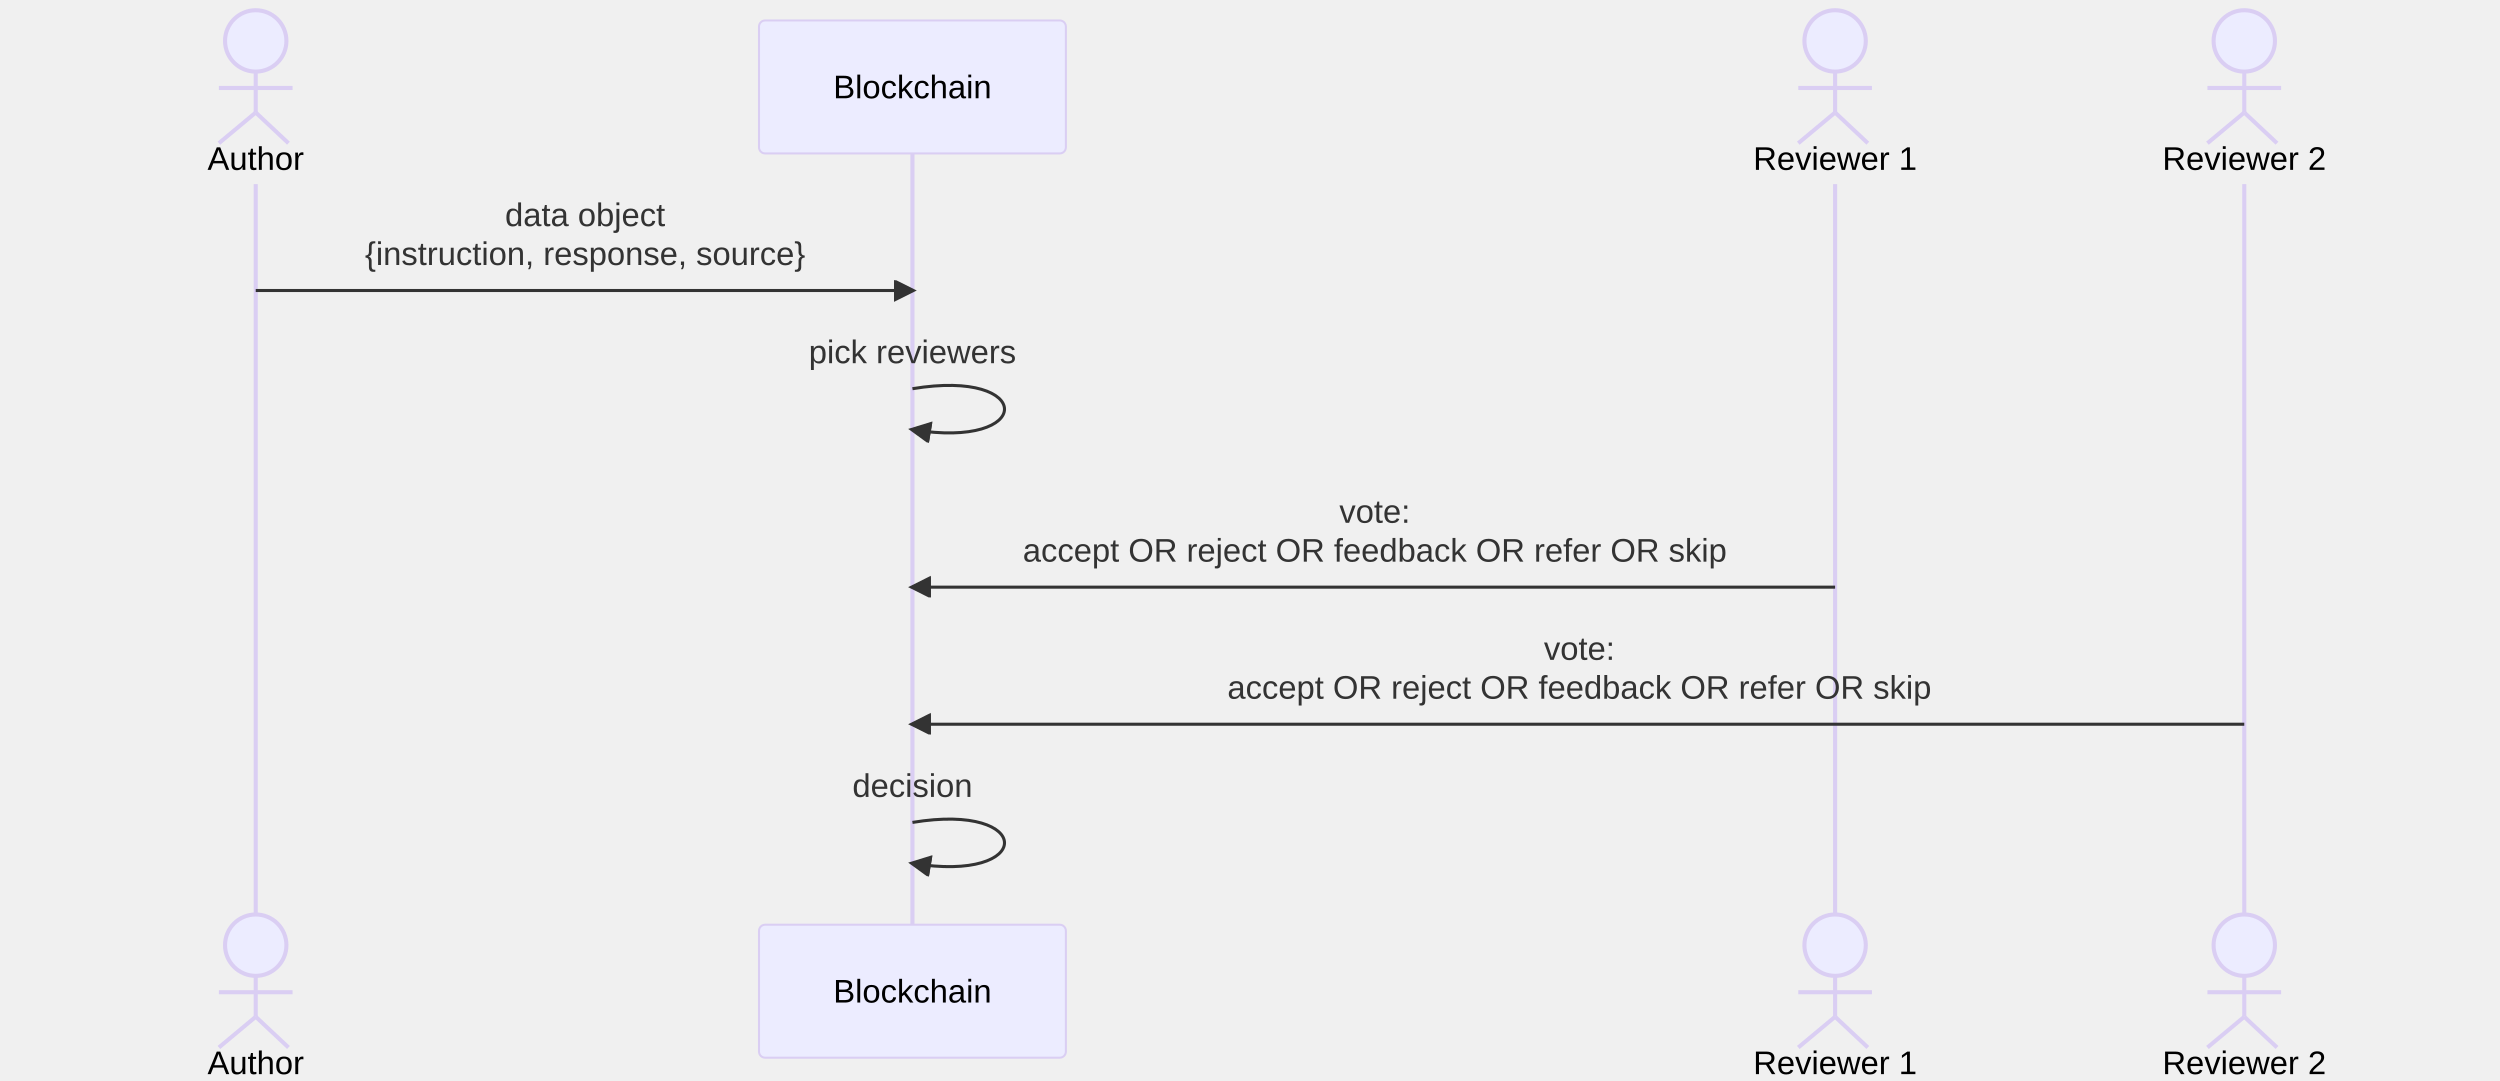
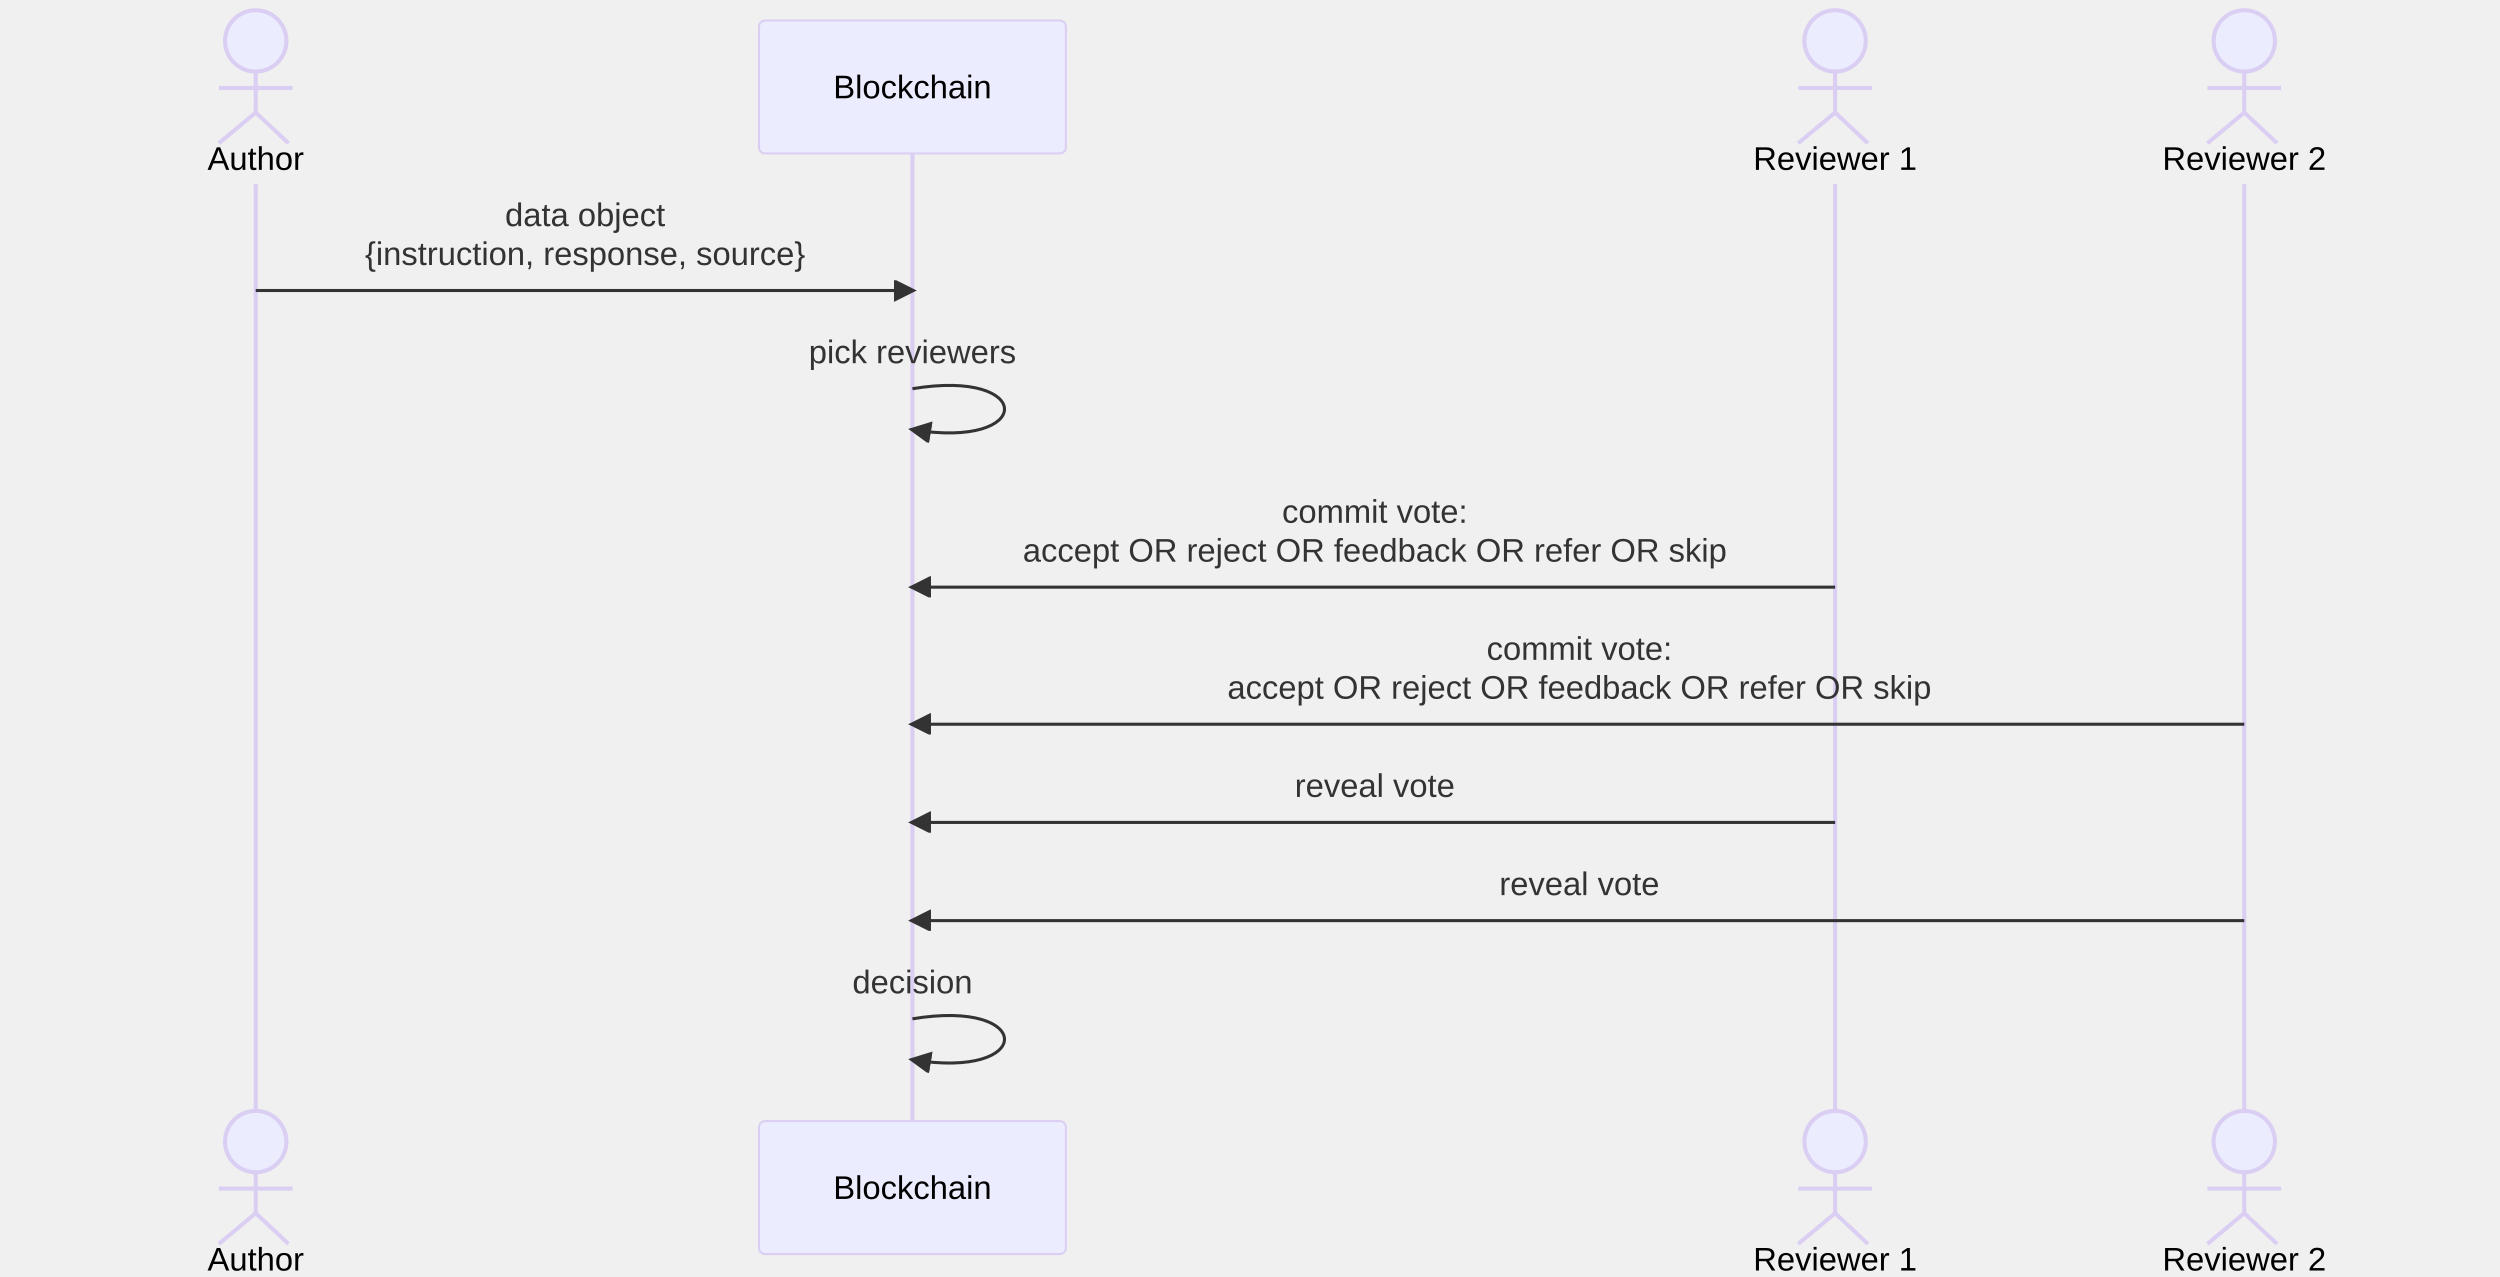
- <svg xmlns="http://www.w3.org/2000/svg" aria-roledescription="sequence" role="graphics-document document" viewBox="-50 -10 1222 528" style="max-width: 1222px; background-color: white;" width="100%" id="my-svg">
+ <svg xmlns="http://www.w3.org/2000/svg" aria-roledescription="sequence" role="graphics-document document" viewBox="-50 -10 1222 624" style="max-width: 1222px; background-color: white;" width="100%" id="my-svg">
  <g>
-     <rect class="actor" ry="3" rx="3" height="65" width="150" stroke="#666" fill="#eaeaea" y="442" x="321" />
-     <text style="text-anchor: middle; font-size: 16px; font-weight: 400;" class="actor" alignment-baseline="central" dominant-baseline="central" y="474.5" x="396">
+     <rect class="actor" ry="3" rx="3" height="65" width="150" stroke="#666" fill="#eaeaea" y="538" x="321" />
+     <text style="text-anchor: middle; font-size: 16px; font-weight: 400;" class="actor" alignment-baseline="central" dominant-baseline="central" y="570.5" x="396">
      <tspan dy="0" x="396">Blockchain</tspan>
    </text>
  </g>
  <g>
-     <line stroke="#999" stroke-width="0.5px" class="200" y2="442" x2="396" y1="5" x1="396" id="actor1" />
+     <line stroke="#999" stroke-width="0.5px" class="200" y2="538" x2="396" y1="5" x1="396" id="actor1" />
    <g id="root-1">
      <rect class="actor" ry="3" rx="3" height="65" width="150" stroke="#666" fill="#eaeaea" y="0" x="321" />
      <text style="text-anchor: middle; font-size: 16px; font-weight: 400;" class="actor" alignment-baseline="central" dominant-baseline="central" y="32.5" x="396">
        <tspan dy="0" x="396">Blockchain</tspan>
      </text>
    </g>
  </g>
  <style>#my-svg{font-family:"trebuchet ms",verdana,arial,sans-serif;font-size:16px;fill:#333;}#my-svg .error-icon{fill:#552222;}#my-svg .error-text{fill:#552222;stroke:#552222;}#my-svg .edge-thickness-normal{stroke-width:2px;}#my-svg .edge-thickness-thick{stroke-width:3.5px;}#my-svg .edge-pattern-solid{stroke-dasharray:0;}#my-svg .edge-pattern-dashed{stroke-dasharray:3;}#my-svg .edge-pattern-dotted{stroke-dasharray:2;}#my-svg .marker{fill:#333333;stroke:#333333;}#my-svg .marker.cross{stroke:#333333;}#my-svg svg{font-family:"trebuchet ms",verdana,arial,sans-serif;font-size:16px;}#my-svg .actor{stroke:hsl(259.626, 59.777%, 87.902%);fill:#ECECFF;}#my-svg text.actor&gt;tspan{fill:black;stroke:none;}#my-svg .actor-line{stroke:grey;}#my-svg .messageLine0{stroke-width:1.5;stroke-dasharray:none;stroke:#333;}#my-svg .messageLine1{stroke-width:1.5;stroke-dasharray:2,2;stroke:#333;}#my-svg #arrowhead path{fill:#333;stroke:#333;}#my-svg .sequenceNumber{fill:white;}#my-svg #sequencenumber{fill:#333;}#my-svg #crosshead path{fill:#333;stroke:#333;}#my-svg .messageText{fill:#333;stroke:none;}#my-svg .labelBox{stroke:hsl(259.626, 59.777%, 87.902%);fill:#ECECFF;}#my-svg .labelText,#my-svg .labelText&gt;tspan{fill:black;stroke:none;}#my-svg .loopText,#my-svg .loopText&gt;tspan{fill:black;stroke:none;}#my-svg .loopLine{stroke-width:2px;stroke-dasharray:2,2;stroke:hsl(259.626, 59.777%, 87.902%);fill:hsl(259.626, 59.777%, 87.902%);}#my-svg .note{stroke:#aaaa33;fill:#fff5ad;}#my-svg .noteText,#my-svg .noteText&gt;tspan{fill:black;stroke:none;}#my-svg .activation0{fill:#f4f4f4;stroke:#666;}#my-svg .activation1{fill:#f4f4f4;stroke:#666;}#my-svg .activation2{fill:#f4f4f4;stroke:#666;}#my-svg .actorPopupMenu{position:absolute;}#my-svg .actorPopupMenuPanel{position:absolute;fill:#ECECFF;box-shadow:0px 8px 16px 0px rgba(0,0,0,0.2);filter:drop-shadow(3px 5px 2px rgb(0 0 0 / 0.4));}#my-svg .actor-man line{stroke:hsl(259.626, 59.777%, 87.902%);fill:#ECECFF;}#my-svg .actor-man circle,#my-svg line{stroke:hsl(259.626, 59.777%, 87.902%);fill:#ECECFF;stroke-width:2px;}#my-svg :root{--mermaid-font-family:"trebuchet ms",verdana,arial,sans-serif;}</style>
  <g />
  <defs>
    <symbol height="24" width="24" id="computer">
      <path d="M2 2v13h20v-13h-20zm18 11h-16v-9h16v9zm-10.228 6l.466-1h3.524l.467 1h-4.457zm14.228 3h-24l2-6h2.104l-1.33 4h18.45l-1.297-4h2.073l2 6zm-5-10h-14v-7h14v7z" transform="scale(.5)" />
    </symbol>
  </defs>
  <defs>
    <symbol clip-rule="evenodd" fill-rule="evenodd" id="database">
      <path d="M12.258.001l.256.004.255.005.253.008.251.01.249.012.247.015.246.016.242.019.241.02.239.023.236.024.233.027.231.028.229.031.225.032.223.034.22.036.217.038.214.04.211.041.208.043.205.045.201.046.198.048.194.05.191.051.187.053.183.054.18.056.175.057.172.059.168.06.163.061.16.063.155.064.15.066.074.033.073.033.071.034.07.034.069.035.068.035.067.035.066.035.064.036.064.036.062.036.06.036.06.037.058.037.058.037.055.038.055.038.053.038.052.038.051.039.05.039.048.039.047.039.045.04.044.04.043.04.041.04.04.041.039.041.037.041.036.041.034.041.033.042.032.042.03.042.029.042.027.042.026.043.024.043.023.043.021.043.02.043.018.044.017.043.015.044.013.044.012.044.011.045.009.044.007.045.006.045.004.045.002.045.001.045v17l-.001.045-.002.045-.004.045-.006.045-.007.045-.009.044-.011.045-.012.044-.013.044-.015.044-.017.043-.018.044-.02.043-.021.043-.023.043-.024.043-.026.043-.027.042-.029.042-.03.042-.032.042-.033.042-.034.041-.036.041-.037.041-.039.041-.04.041-.041.04-.043.04-.044.04-.045.04-.047.039-.048.039-.05.039-.051.039-.052.038-.053.038-.055.038-.055.038-.058.037-.058.037-.06.037-.06.036-.062.036-.064.036-.064.036-.066.035-.067.035-.068.035-.069.035-.07.034-.071.034-.073.033-.074.033-.15.066-.155.064-.16.063-.163.061-.168.06-.172.059-.175.057-.18.056-.183.054-.187.053-.191.051-.194.05-.198.048-.201.046-.205.045-.208.043-.211.041-.214.04-.217.038-.22.036-.223.034-.225.032-.229.031-.231.028-.233.027-.236.024-.239.023-.241.02-.242.019-.246.016-.247.015-.249.012-.251.01-.253.008-.255.005-.256.004-.258.001-.258-.001-.256-.004-.255-.005-.253-.008-.251-.01-.249-.012-.247-.015-.245-.016-.243-.019-.241-.02-.238-.023-.236-.024-.234-.027-.231-.028-.228-.031-.226-.032-.223-.034-.22-.036-.217-.038-.214-.04-.211-.041-.208-.043-.204-.045-.201-.046-.198-.048-.195-.05-.19-.051-.187-.053-.184-.054-.179-.056-.176-.057-.172-.059-.167-.06-.164-.061-.159-.063-.155-.064-.151-.066-.074-.033-.072-.033-.072-.034-.07-.034-.069-.035-.068-.035-.067-.035-.066-.035-.064-.036-.063-.036-.062-.036-.061-.036-.06-.037-.058-.037-.057-.037-.056-.038-.055-.038-.053-.038-.052-.038-.051-.039-.049-.039-.049-.039-.046-.039-.046-.04-.044-.04-.043-.04-.041-.04-.04-.041-.039-.041-.037-.041-.036-.041-.034-.041-.033-.042-.032-.042-.03-.042-.029-.042-.027-.042-.026-.043-.024-.043-.023-.043-.021-.043-.02-.043-.018-.044-.017-.043-.015-.044-.013-.044-.012-.044-.011-.045-.009-.044-.007-.045-.006-.045-.004-.045-.002-.045-.001-.045v-17l.001-.045.002-.045.004-.045.006-.045.007-.045.009-.044.011-.045.012-.044.013-.044.015-.044.017-.043.018-.044.02-.043.021-.043.023-.043.024-.043.026-.043.027-.042.029-.042.03-.042.032-.042.033-.042.034-.041.036-.041.037-.041.039-.041.04-.041.041-.04.043-.04.044-.04.046-.04.046-.039.049-.039.049-.039.051-.039.052-.038.053-.038.055-.038.056-.038.057-.037.058-.037.06-.037.061-.036.062-.036.063-.036.064-.036.066-.035.067-.035.068-.035.069-.035.07-.034.072-.034.072-.033.074-.033.151-.066.155-.064.159-.063.164-.061.167-.06.172-.059.176-.057.179-.056.184-.054.187-.053.19-.051.195-.05.198-.048.201-.046.204-.045.208-.043.211-.041.214-.04.217-.038.22-.036.223-.034.226-.032.228-.031.231-.028.234-.027.236-.024.238-.023.241-.02.243-.019.245-.016.247-.015.249-.012.251-.01.253-.008.255-.005.256-.004.258-.001.258.001zm-9.258 20.499v.01l.001.021.003.021.004.022.005.021.006.022.007.022.009.023.01.022.011.023.012.023.013.023.015.023.016.024.017.023.018.024.019.024.021.024.022.025.023.024.024.025.052.049.056.05.061.051.066.051.07.051.075.051.079.052.084.052.088.052.092.052.097.052.102.051.105.052.11.052.114.051.119.051.123.051.127.05.131.05.135.05.139.048.144.049.147.047.152.047.155.047.16.045.163.045.167.043.171.043.176.041.178.041.183.039.187.039.19.037.194.035.197.035.202.033.204.031.209.03.212.029.216.027.219.025.222.024.226.021.23.02.233.018.236.016.24.015.243.012.246.01.249.008.253.005.256.004.259.001.26-.001.257-.004.254-.005.25-.008.247-.011.244-.012.241-.014.237-.016.233-.018.231-.021.226-.021.224-.024.22-.026.216-.027.212-.028.21-.031.205-.031.202-.034.198-.034.194-.036.191-.037.187-.039.183-.04.179-.04.175-.042.172-.043.168-.044.163-.045.16-.046.155-.046.152-.047.148-.048.143-.049.139-.049.136-.05.131-.05.126-.05.123-.051.118-.052.114-.051.11-.052.106-.052.101-.052.096-.052.092-.052.088-.053.083-.051.079-.052.074-.052.07-.051.065-.051.06-.051.056-.05.051-.05.023-.024.023-.025.021-.024.02-.024.019-.024.018-.024.017-.024.015-.023.014-.024.013-.023.012-.023.01-.023.01-.022.008-.022.006-.022.006-.022.004-.022.004-.021.001-.021.001-.021v-4.127l-.077.055-.08.053-.083.054-.085.053-.087.052-.09.052-.093.051-.095.05-.097.05-.1.049-.102.049-.105.048-.106.047-.109.047-.111.046-.114.045-.115.045-.118.044-.12.043-.122.042-.124.042-.126.041-.128.04-.13.04-.132.038-.134.038-.135.037-.138.037-.139.035-.142.035-.143.034-.144.033-.147.032-.148.031-.15.03-.151.03-.153.029-.154.027-.156.027-.158.026-.159.025-.161.024-.162.023-.163.022-.165.021-.166.02-.167.019-.169.018-.169.017-.171.016-.173.015-.173.014-.175.013-.175.012-.177.011-.178.01-.179.008-.179.008-.181.006-.182.005-.182.004-.184.003-.184.002h-.37l-.184-.002-.184-.003-.182-.004-.182-.005-.181-.006-.179-.008-.179-.008-.178-.01-.176-.011-.176-.012-.175-.013-.173-.014-.172-.015-.171-.016-.17-.017-.169-.018-.167-.019-.166-.02-.165-.021-.163-.022-.162-.023-.161-.024-.159-.025-.157-.026-.156-.027-.155-.027-.153-.029-.151-.03-.15-.03-.148-.031-.146-.032-.145-.033-.143-.034-.141-.035-.14-.035-.137-.037-.136-.037-.134-.038-.132-.038-.13-.04-.128-.04-.126-.041-.124-.042-.122-.042-.12-.044-.117-.043-.116-.045-.113-.045-.112-.046-.109-.047-.106-.047-.105-.048-.102-.049-.1-.049-.097-.05-.095-.05-.093-.052-.09-.051-.087-.052-.085-.053-.083-.054-.08-.054-.077-.054v4.127zm0-5.654v.011l.001.021.003.021.004.021.005.022.006.022.007.022.009.022.01.022.011.023.012.023.013.023.015.024.016.023.017.024.018.024.019.024.021.024.022.024.023.025.024.024.052.05.056.05.061.05.066.051.07.051.075.052.079.051.084.052.088.052.092.052.097.052.102.052.105.052.11.051.114.051.119.052.123.05.127.051.131.05.135.049.139.049.144.048.147.048.152.047.155.046.16.045.163.045.167.044.171.042.176.042.178.04.183.04.187.038.19.037.194.036.197.034.202.033.204.032.209.03.212.028.216.027.219.025.222.024.226.022.23.02.233.018.236.016.24.014.243.012.246.01.249.008.253.006.256.003.259.001.26-.001.257-.003.254-.006.25-.008.247-.01.244-.012.241-.015.237-.016.233-.018.231-.02.226-.022.224-.024.22-.025.216-.027.212-.029.21-.03.205-.032.202-.033.198-.035.194-.036.191-.037.187-.039.183-.039.179-.041.175-.042.172-.043.168-.044.163-.045.16-.045.155-.047.152-.047.148-.048.143-.048.139-.05.136-.049.131-.05.126-.051.123-.051.118-.051.114-.052.11-.052.106-.052.101-.052.096-.052.092-.052.088-.052.083-.052.079-.052.074-.051.07-.052.065-.051.06-.05.056-.051.051-.049.023-.025.023-.024.021-.025.02-.024.019-.024.018-.024.017-.024.015-.023.014-.023.013-.024.012-.022.01-.023.01-.023.008-.022.006-.022.006-.022.004-.021.004-.022.001-.021.001-.021v-4.139l-.077.054-.08.054-.083.054-.085.052-.087.053-.09.051-.093.051-.095.051-.097.05-.1.049-.102.049-.105.048-.106.047-.109.047-.111.046-.114.045-.115.044-.118.044-.12.044-.122.042-.124.042-.126.041-.128.04-.13.039-.132.039-.134.038-.135.037-.138.036-.139.036-.142.035-.143.033-.144.033-.147.033-.148.031-.15.03-.151.03-.153.028-.154.028-.156.027-.158.026-.159.025-.161.024-.162.023-.163.022-.165.021-.166.02-.167.019-.169.018-.169.017-.171.016-.173.015-.173.014-.175.013-.175.012-.177.011-.178.009-.179.009-.179.007-.181.007-.182.005-.182.004-.184.003-.184.002h-.37l-.184-.002-.184-.003-.182-.004-.182-.005-.181-.007-.179-.007-.179-.009-.178-.009-.176-.011-.176-.012-.175-.013-.173-.014-.172-.015-.171-.016-.17-.017-.169-.018-.167-.019-.166-.02-.165-.021-.163-.022-.162-.023-.161-.024-.159-.025-.157-.026-.156-.027-.155-.028-.153-.028-.151-.03-.15-.03-.148-.031-.146-.033-.145-.033-.143-.033-.141-.035-.14-.036-.137-.036-.136-.037-.134-.038-.132-.039-.13-.039-.128-.04-.126-.041-.124-.042-.122-.043-.12-.043-.117-.044-.116-.044-.113-.046-.112-.046-.109-.046-.106-.047-.105-.048-.102-.049-.1-.049-.097-.05-.095-.051-.093-.051-.09-.051-.087-.053-.085-.052-.083-.054-.08-.054-.077-.054v4.139zm0-5.666v.011l.001.02.003.022.004.021.005.022.006.021.007.022.009.023.01.022.011.023.012.023.013.023.015.023.016.024.017.024.018.023.019.024.021.025.022.024.023.024.024.025.052.05.056.05.061.05.066.051.07.051.075.052.079.051.084.052.088.052.092.052.097.052.102.052.105.051.11.052.114.051.119.051.123.051.127.05.131.05.135.05.139.049.144.048.147.048.152.047.155.046.16.045.163.045.167.043.171.043.176.042.178.04.183.04.187.038.19.037.194.036.197.034.202.033.204.032.209.03.212.028.216.027.219.025.222.024.226.021.23.02.233.018.236.017.24.014.243.012.246.01.249.008.253.006.256.003.259.001.26-.001.257-.003.254-.006.25-.008.247-.01.244-.013.241-.014.237-.016.233-.018.231-.02.226-.022.224-.024.22-.025.216-.027.212-.029.21-.03.205-.032.202-.033.198-.035.194-.036.191-.037.187-.039.183-.039.179-.041.175-.042.172-.043.168-.044.163-.045.16-.045.155-.047.152-.047.148-.048.143-.049.139-.049.136-.049.131-.051.126-.05.123-.051.118-.052.114-.051.11-.052.106-.052.101-.052.096-.052.092-.052.088-.052.083-.052.079-.052.074-.052.07-.051.065-.051.06-.051.056-.05.051-.049.023-.025.023-.025.021-.024.02-.024.019-.024.018-.024.017-.024.015-.023.014-.024.013-.023.012-.023.01-.022.01-.023.008-.022.006-.022.006-.022.004-.022.004-.021.001-.021.001-.021v-4.153l-.077.054-.08.054-.083.053-.085.053-.087.053-.09.051-.093.051-.095.051-.097.05-.1.049-.102.048-.105.048-.106.048-.109.046-.111.046-.114.046-.115.044-.118.044-.12.043-.122.043-.124.042-.126.041-.128.04-.13.039-.132.039-.134.038-.135.037-.138.036-.139.036-.142.034-.143.034-.144.033-.147.032-.148.032-.15.03-.151.03-.153.028-.154.028-.156.027-.158.026-.159.024-.161.024-.162.023-.163.023-.165.021-.166.02-.167.019-.169.018-.169.017-.171.016-.173.015-.173.014-.175.013-.175.012-.177.01-.178.01-.179.009-.179.007-.181.006-.182.006-.182.004-.184.003-.184.001-.185.001-.185-.001-.184-.001-.184-.003-.182-.004-.182-.006-.181-.006-.179-.007-.179-.009-.178-.01-.176-.01-.176-.012-.175-.013-.173-.014-.172-.015-.171-.016-.17-.017-.169-.018-.167-.019-.166-.02-.165-.021-.163-.023-.162-.023-.161-.024-.159-.024-.157-.026-.156-.027-.155-.028-.153-.028-.151-.03-.15-.03-.148-.032-.146-.032-.145-.033-.143-.034-.141-.034-.14-.036-.137-.036-.136-.037-.134-.038-.132-.039-.13-.039-.128-.041-.126-.041-.124-.041-.122-.043-.12-.043-.117-.044-.116-.044-.113-.046-.112-.046-.109-.046-.106-.048-.105-.048-.102-.048-.1-.05-.097-.049-.095-.051-.093-.051-.09-.052-.087-.052-.085-.053-.083-.053-.08-.054-.077-.054v4.153zm8.74-8.179l-.257.004-.254.005-.25.008-.247.011-.244.012-.241.014-.237.016-.233.018-.231.021-.226.022-.224.023-.22.026-.216.027-.212.028-.21.031-.205.032-.202.033-.198.034-.194.036-.191.038-.187.038-.183.04-.179.041-.175.042-.172.043-.168.043-.163.045-.16.046-.155.046-.152.048-.148.048-.143.048-.139.049-.136.05-.131.05-.126.051-.123.051-.118.051-.114.052-.11.052-.106.052-.101.052-.096.052-.092.052-.088.052-.083.052-.079.052-.074.051-.07.052-.065.051-.06.05-.056.05-.051.05-.023.025-.023.024-.021.024-.02.025-.019.024-.018.024-.017.023-.015.024-.014.023-.013.023-.012.023-.01.023-.01.022-.008.022-.006.023-.006.021-.004.022-.004.021-.001.021-.001.021.001.021.001.021.004.021.004.022.006.021.006.023.008.022.01.022.01.023.012.023.013.023.014.023.015.024.017.023.018.024.019.024.02.025.021.024.023.024.023.025.051.05.056.05.06.05.065.051.07.052.074.051.079.052.083.052.088.052.092.052.096.052.101.052.106.052.11.052.114.052.118.051.123.051.126.051.131.05.136.05.139.049.143.048.148.048.152.048.155.046.16.046.163.045.168.043.172.043.175.042.179.041.183.04.187.038.191.038.194.036.198.034.202.033.205.032.21.031.212.028.216.027.22.026.224.023.226.022.231.021.233.018.237.016.241.014.244.012.247.011.25.008.254.005.257.004.26.001.26-.001.257-.004.254-.005.25-.008.247-.011.244-.012.241-.014.237-.016.233-.018.231-.021.226-.022.224-.023.22-.026.216-.027.212-.028.21-.031.205-.032.202-.033.198-.034.194-.036.191-.038.187-.038.183-.04.179-.041.175-.042.172-.043.168-.043.163-.045.16-.046.155-.046.152-.048.148-.048.143-.048.139-.049.136-.05.131-.05.126-.051.123-.051.118-.051.114-.052.11-.052.106-.052.101-.052.096-.052.092-.052.088-.052.083-.052.079-.052.074-.051.07-.052.065-.051.06-.05.056-.05.051-.05.023-.025.023-.024.021-.024.02-.025.019-.024.018-.024.017-.023.015-.024.014-.023.013-.023.012-.023.01-.023.01-.022.008-.022.006-.023.006-.021.004-.022.004-.021.001-.021.001-.021-.001-.021-.001-.021-.004-.021-.004-.022-.006-.021-.006-.023-.008-.022-.01-.022-.01-.023-.012-.023-.013-.023-.014-.023-.015-.024-.017-.023-.018-.024-.019-.024-.02-.025-.021-.024-.023-.024-.023-.025-.051-.05-.056-.05-.06-.05-.065-.051-.07-.052-.074-.051-.079-.052-.083-.052-.088-.052-.092-.052-.096-.052-.101-.052-.106-.052-.11-.052-.114-.052-.118-.051-.123-.051-.126-.051-.131-.05-.136-.05-.139-.049-.143-.048-.148-.048-.152-.048-.155-.046-.16-.046-.163-.045-.168-.043-.172-.043-.175-.042-.179-.041-.183-.04-.187-.038-.191-.038-.194-.036-.198-.034-.202-.033-.205-.032-.21-.031-.212-.028-.216-.027-.22-.026-.224-.023-.226-.022-.231-.021-.233-.018-.237-.016-.241-.014-.244-.012-.247-.011-.25-.008-.254-.005-.257-.004-.26-.001-.26.001z" transform="scale(.5)" />
    </symbol>
  </defs>
  <defs>
    <symbol height="24" width="24" id="clock">
      <path d="M12 2c5.514 0 10 4.486 10 10s-4.486 10-10 10-10-4.486-10-10 4.486-10 10-10zm0-2c-6.627 0-12 5.373-12 12s5.373 12 12 12 12-5.373 12-12-5.373-12-12-12zm5.848 12.459c.202.038.202.333.001.372-1.907.361-6.045 1.111-6.547 1.111-.719 0-1.301-.582-1.301-1.301 0-.512.77-5.447 1.125-7.445.034-.192.312-.181.343.014l.985 6.238 5.394 1.011z" transform="scale(.5)" />
    </symbol>
  </defs>
  <defs>
    <marker orient="auto" markerHeight="12" markerWidth="12" markerUnits="userSpaceOnUse" refY="5" refX="9" id="arrowhead">
      <path d="M 0 0 L 10 5 L 0 10 z" />
    </marker>
  </defs>
  <defs>
    <marker refY="5" refX="4" orient="auto" markerHeight="8" markerWidth="15" id="crosshead">
      <path style="stroke-dasharray: 0, 0;" d="M 1,2 L 6,7 M 6,2 L 1,7" stroke-width="1pt" stroke="#000000" fill="none" />
    </marker>
  </defs>
  <defs>
    <marker orient="auto" markerHeight="28" markerWidth="20" refY="7" refX="18" id="filled-head">
      <path d="M 18,7 L9,13 L14,7 L9,1 Z" />
    </marker>
  </defs>
  <defs>
    <marker orient="auto" markerHeight="40" markerWidth="60" refY="15" refX="15" id="sequencenumber">
      <circle r="6" cy="15" cx="15" />
    </marker>
  </defs>
-   <line stroke="#999" stroke-width="0.5px" class="200" y2="442" x2="75" y1="80" x1="75" id="actor0" />
+   <line stroke="#999" stroke-width="0.5px" class="200" y2="538" x2="75" y1="80" x1="75" id="actor0" />
  <g class="actor-man">
    <line y2="45" x2="75" y1="25" x1="75" id="actor-man-torso0" />
    <line y2="33" x2="93" y1="33" x1="57" id="actor-man-arms0" />
    <line y2="45" x2="75" y1="60" x1="57" />
    <line y2="60" x2="91" y1="45" x1="75" />
    <circle height="65" width="150" r="15" cy="10" cx="75" />
    <text style="text-anchor: middle; font-size: 16px; font-weight: 400;" class="actor" alignment-baseline="central" dominant-baseline="central" y="67.5" x="75">
      <tspan dy="0" x="75">Author</tspan>
    </text>
  </g>
-   <line stroke="#999" stroke-width="0.5px" class="200" y2="442" x2="847" y1="80" x1="847" id="actor2" />
+   <line stroke="#999" stroke-width="0.5px" class="200" y2="538" x2="847" y1="80" x1="847" id="actor2" />
  <g class="actor-man">
    <line y2="45" x2="847" y1="25" x1="847" id="actor-man-torso2" />
    <line y2="33" x2="865" y1="33" x1="829" id="actor-man-arms2" />
    <line y2="45" x2="847" y1="60" x1="829" />
    <line y2="60" x2="863" y1="45" x1="847" />
    <circle height="65" width="150" r="15" cy="10" cx="847" />
    <text style="text-anchor: middle; font-size: 16px; font-weight: 400;" class="actor" alignment-baseline="central" dominant-baseline="central" y="67.5" x="847">
      <tspan dy="0" x="847">Reviewer 1</tspan>
    </text>
  </g>
-   <line stroke="#999" stroke-width="0.5px" class="200" y2="442" x2="1047" y1="80" x1="1047" id="actor3" />
+   <line stroke="#999" stroke-width="0.5px" class="200" y2="538" x2="1047" y1="80" x1="1047" id="actor3" />
  <g class="actor-man">
    <line y2="45" x2="1047" y1="25" x1="1047" id="actor-man-torso3" />
    <line y2="33" x2="1065" y1="33" x1="1029" id="actor-man-arms3" />
    <line y2="45" x2="1047" y1="60" x1="1029" />
    <line y2="60" x2="1063" y1="45" x1="1047" />
    <circle height="65" width="150" r="15" cy="10" cx="1047" />
    <text style="text-anchor: middle; font-size: 16px; font-weight: 400;" class="actor" alignment-baseline="central" dominant-baseline="central" y="67.5" x="1047">
      <tspan dy="0" x="1047">Reviewer 2</tspan>
    </text>
  </g>
  <text style="font-size: 16px; font-weight: 400;" dy="1em" class="messageText" alignment-baseline="middle" dominant-baseline="middle" text-anchor="middle" y="80" x="236">data object</text>
  <text style="font-size: 16px; font-weight: 400;" dy="1em" class="messageText" alignment-baseline="middle" dominant-baseline="middle" text-anchor="middle" y="99" x="236">{instruction, response, source}</text>
  <line style="fill: none;" marker-end="url(#arrowhead)" stroke="none" stroke-width="2" class="messageLine0" y2="132" x2="396" y1="132" x1="75" />
  <text style="font-size: 16px; font-weight: 400;" dy="1em" class="messageText" alignment-baseline="middle" dominant-baseline="middle" text-anchor="middle" y="147" x="396">pick reviewers</text>
  <path style="fill: none;" marker-end="url(#arrowhead)" stroke="none" stroke-width="2" class="messageLine0" d="M 396,180 C 456,170 456,210 396,200" />
-   <text style="font-size: 16px; font-weight: 400;" dy="1em" class="messageText" alignment-baseline="middle" dominant-baseline="middle" text-anchor="middle" y="225" x="622">vote:</text>
+   <text style="font-size: 16px; font-weight: 400;" dy="1em" class="messageText" alignment-baseline="middle" dominant-baseline="middle" text-anchor="middle" y="225" x="622">commit vote:</text>
  <text style="font-size: 16px; font-weight: 400;" dy="1em" class="messageText" alignment-baseline="middle" dominant-baseline="middle" text-anchor="middle" y="244" x="622">accept OR reject OR feedback OR refer OR skip</text>
  <line style="fill: none;" marker-end="url(#arrowhead)" stroke="none" stroke-width="2" class="messageLine0" y2="277" x2="396" y1="277" x1="847" />
-   <text style="font-size: 16px; font-weight: 400;" dy="1em" class="messageText" alignment-baseline="middle" dominant-baseline="middle" text-anchor="middle" y="292" x="722">vote:</text>
+   <text style="font-size: 16px; font-weight: 400;" dy="1em" class="messageText" alignment-baseline="middle" dominant-baseline="middle" text-anchor="middle" y="292" x="722">commit vote:</text>
  <text style="font-size: 16px; font-weight: 400;" dy="1em" class="messageText" alignment-baseline="middle" dominant-baseline="middle" text-anchor="middle" y="311" x="722">accept OR reject OR feedback OR refer OR skip</text>
  <line style="fill: none;" marker-end="url(#arrowhead)" stroke="none" stroke-width="2" class="messageLine0" y2="344" x2="396" y1="344" x1="1047" />
-   <text style="font-size: 16px; font-weight: 400;" dy="1em" class="messageText" alignment-baseline="middle" dominant-baseline="middle" text-anchor="middle" y="359" x="396">decision</text>
-   <path style="fill: none;" marker-end="url(#arrowhead)" stroke="none" stroke-width="2" class="messageLine0" d="M 396,392 C 456,382 456,422 396,412" />
+   <text style="font-size: 16px; font-weight: 400;" dy="1em" class="messageText" alignment-baseline="middle" dominant-baseline="middle" text-anchor="middle" y="359" x="622">reveal vote</text>
+   <line style="fill: none;" marker-end="url(#arrowhead)" stroke="none" stroke-width="2" class="messageLine0" y2="392" x2="396" y1="392" x1="847" />
+   <text style="font-size: 16px; font-weight: 400;" dy="1em" class="messageText" alignment-baseline="middle" dominant-baseline="middle" text-anchor="middle" y="407" x="722">reveal vote</text>
+   <line style="fill: none;" marker-end="url(#arrowhead)" stroke="none" stroke-width="2" class="messageLine0" y2="440" x2="396" y1="440" x1="1047" />
+   <text style="font-size: 16px; font-weight: 400;" dy="1em" class="messageText" alignment-baseline="middle" dominant-baseline="middle" text-anchor="middle" y="455" x="396">decision</text>
+   <path style="fill: none;" marker-end="url(#arrowhead)" stroke="none" stroke-width="2" class="messageLine0" d="M 396,488 C 456,478 456,518 396,508" />
  <g class="actor-man">
-     <line y2="487" x2="75" y1="467" x1="75" id="actor-man-torso3" />
-     <line y2="475" x2="93" y1="475" x1="57" id="actor-man-arms3" />
-     <line y2="487" x2="75" y1="502" x1="57" />
-     <line y2="502" x2="91" y1="487" x1="75" />
-     <circle height="65" width="150" r="15" cy="452" cx="75" />
-     <text style="text-anchor: middle; font-size: 16px; font-weight: 400;" class="actor" alignment-baseline="central" dominant-baseline="central" y="509.5" x="75">
+     <line y2="583" x2="75" y1="563" x1="75" id="actor-man-torso3" />
+     <line y2="571" x2="93" y1="571" x1="57" id="actor-man-arms3" />
+     <line y2="583" x2="75" y1="598" x1="57" />
+     <line y2="598" x2="91" y1="583" x1="75" />
+     <circle height="65" width="150" r="15" cy="548" cx="75" />
+     <text style="text-anchor: middle; font-size: 16px; font-weight: 400;" class="actor" alignment-baseline="central" dominant-baseline="central" y="605.5" x="75">
      <tspan dy="0" x="75">Author</tspan>
    </text>
  </g>
  <g class="actor-man">
-     <line y2="487" x2="847" y1="467" x1="847" id="actor-man-torso3" />
-     <line y2="475" x2="865" y1="475" x1="829" id="actor-man-arms3" />
-     <line y2="487" x2="847" y1="502" x1="829" />
-     <line y2="502" x2="863" y1="487" x1="847" />
-     <circle height="65" width="150" r="15" cy="452" cx="847" />
-     <text style="text-anchor: middle; font-size: 16px; font-weight: 400;" class="actor" alignment-baseline="central" dominant-baseline="central" y="509.5" x="847">
+     <line y2="583" x2="847" y1="563" x1="847" id="actor-man-torso3" />
+     <line y2="571" x2="865" y1="571" x1="829" id="actor-man-arms3" />
+     <line y2="583" x2="847" y1="598" x1="829" />
+     <line y2="598" x2="863" y1="583" x1="847" />
+     <circle height="65" width="150" r="15" cy="548" cx="847" />
+     <text style="text-anchor: middle; font-size: 16px; font-weight: 400;" class="actor" alignment-baseline="central" dominant-baseline="central" y="605.5" x="847">
      <tspan dy="0" x="847">Reviewer 1</tspan>
    </text>
  </g>
  <g class="actor-man">
-     <line y2="487" x2="1047" y1="467" x1="1047" id="actor-man-torso3" />
-     <line y2="475" x2="1065" y1="475" x1="1029" id="actor-man-arms3" />
-     <line y2="487" x2="1047" y1="502" x1="1029" />
-     <line y2="502" x2="1063" y1="487" x1="1047" />
-     <circle height="65" width="150" r="15" cy="452" cx="1047" />
-     <text style="text-anchor: middle; font-size: 16px; font-weight: 400;" class="actor" alignment-baseline="central" dominant-baseline="central" y="509.5" x="1047">
+     <line y2="583" x2="1047" y1="563" x1="1047" id="actor-man-torso3" />
+     <line y2="571" x2="1065" y1="571" x1="1029" id="actor-man-arms3" />
+     <line y2="583" x2="1047" y1="598" x1="1029" />
+     <line y2="598" x2="1063" y1="583" x1="1047" />
+     <circle height="65" width="150" r="15" cy="548" cx="1047" />
+     <text style="text-anchor: middle; font-size: 16px; font-weight: 400;" class="actor" alignment-baseline="central" dominant-baseline="central" y="605.5" x="1047">
      <tspan dy="0" x="1047">Reviewer 2</tspan>
    </text>
  </g>
</svg>
